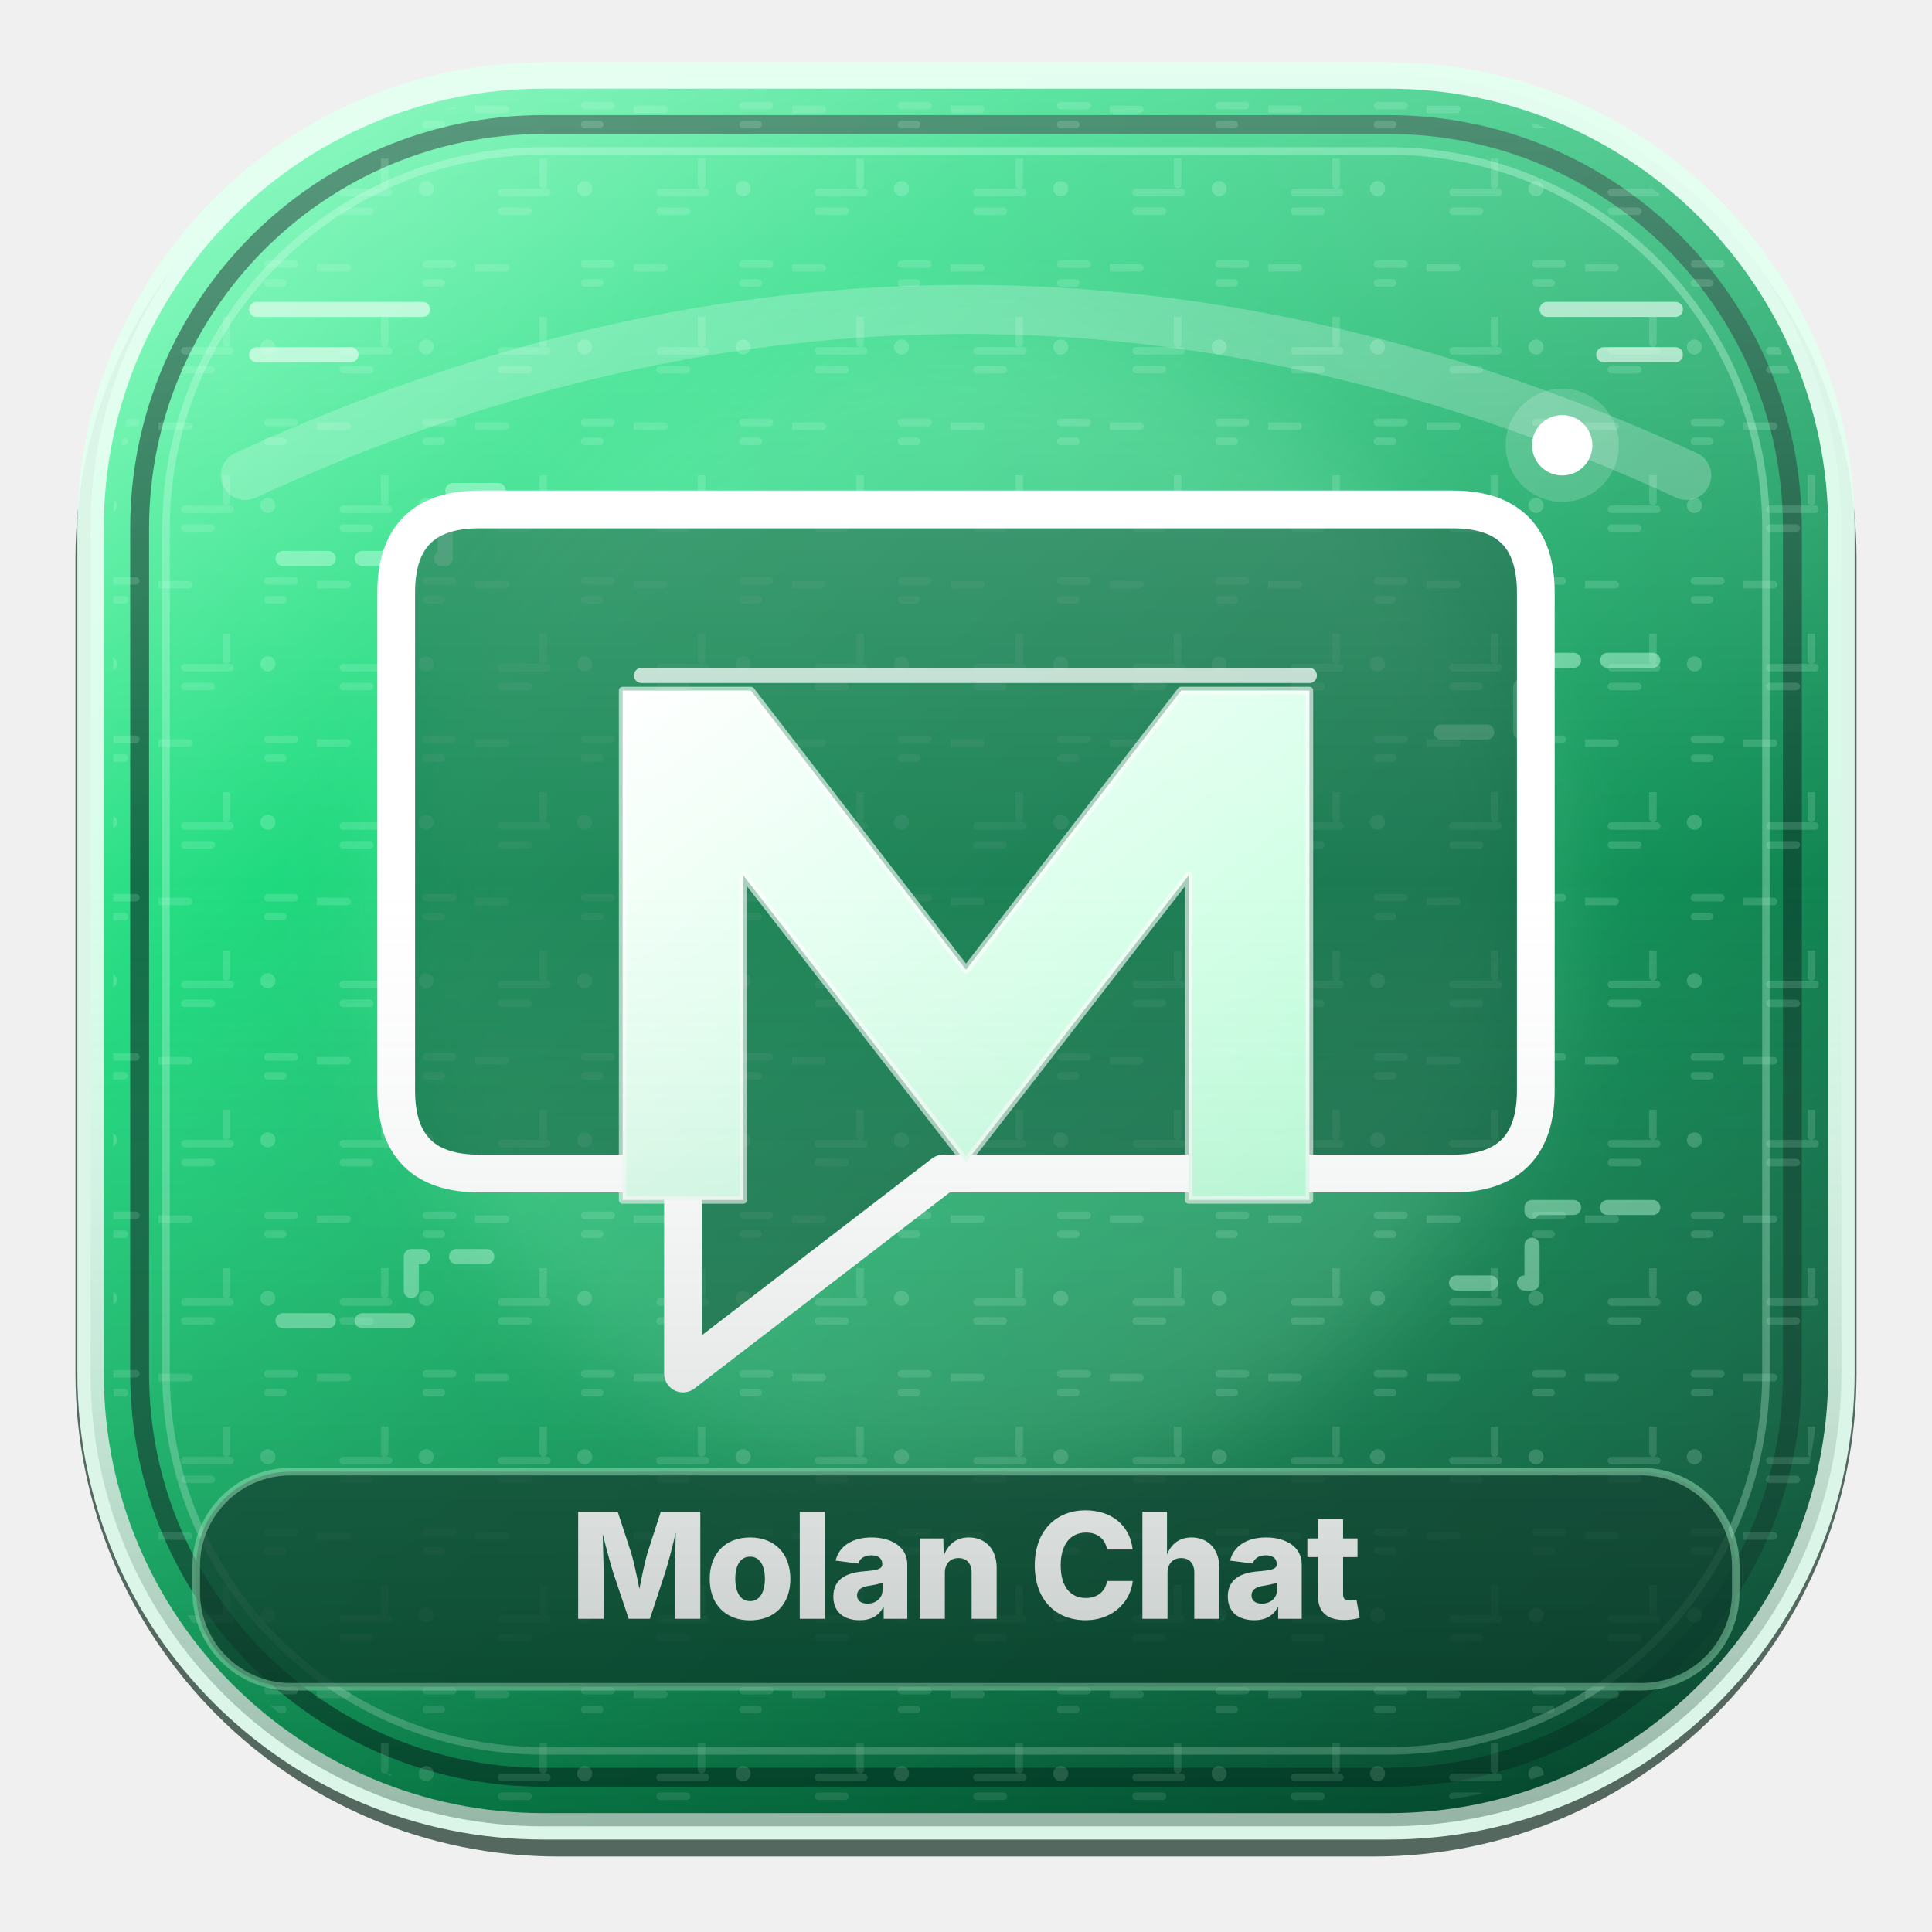
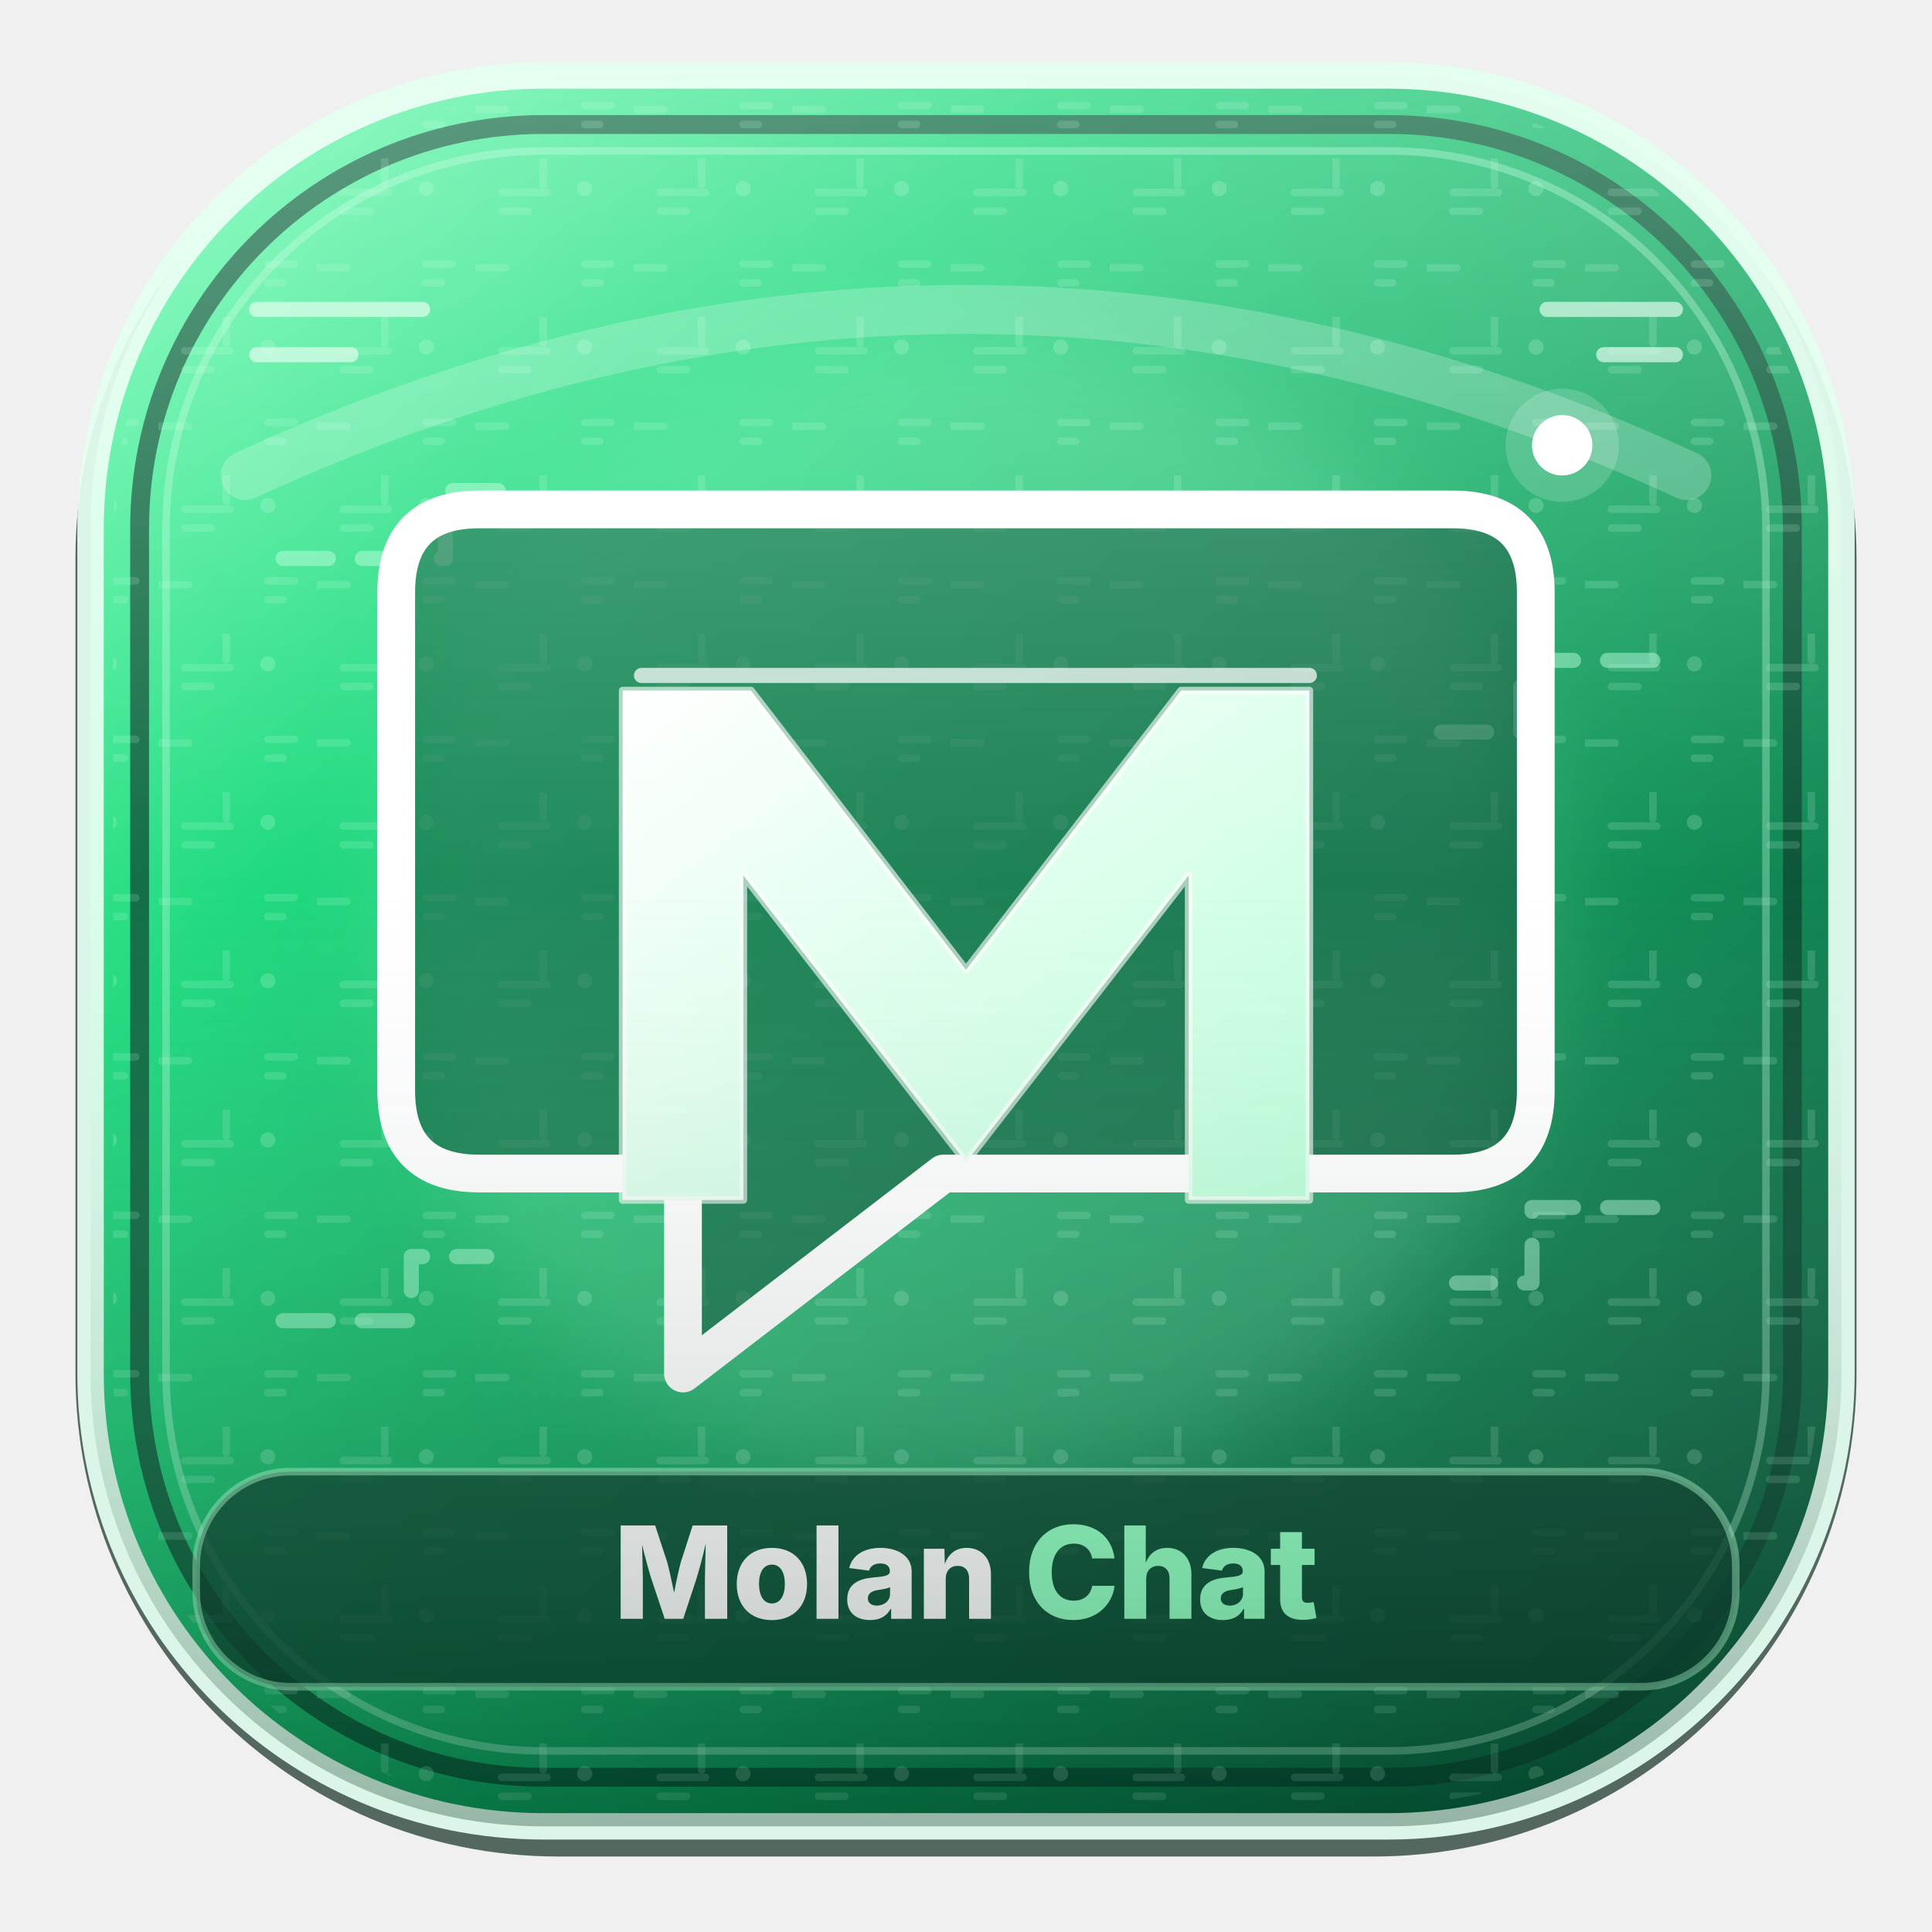
<svg xmlns="http://www.w3.org/2000/svg" viewBox="0 0 512 512" role="img" aria-labelledby="title">
  <defs>
    <linearGradient id="emerald" x1="0" y1="0" x2="1" y2="1">
      <stop stop-color="#72ffb4" />
      <stop offset=".28" stop-color="#16d879" />
      <stop offset=".68" stop-color="#07894f" />
      <stop offset="1" stop-color="#03452f" />
    </linearGradient>
    <linearGradient id="glass" x1="0" y1="0" x2="0" y2="1">
      <stop stop-color="#ffffff" stop-opacity=".3" />
      <stop offset=".46" stop-color="#ffffff" stop-opacity=".04" />
      <stop offset="1" stop-color="#001d12" stop-opacity=".3" />
    </linearGradient>
    <linearGradient id="mark" x1="0" y1="0" x2="1" y2="1">
      <stop stop-color="#ffffff" />
      <stop offset="1" stop-color="#baffd9" />
    </linearGradient>
    <style>@keyframes code-flow{to{stroke-dashoffset:-84}}@keyframes soft-pulse{0%,100%{opacity:.72}50%{opacity:1}}.circuit-flow{stroke-dasharray:12 9;animation:code-flow 9s linear infinite}.pulse{transform-box:fill-box;transform-origin:center;animation:soft-pulse 2.4s ease-in-out infinite}</style>
    <pattern id="code" width="42" height="42" patternUnits="userSpaceOnUse">
      <path d="M7 9h12M7 14h7M29 28h7M29 33h4M18 0v7M0 29h8" fill="none" stroke="#c5ffe0" stroke-opacity=".17" stroke-width="2" stroke-linecap="round" />
      <circle cx="29" cy="8" r="2" fill="#c5ffe0" fill-opacity=".22" />
    </pattern>
    <filter id="shadow" x="-30%" y="-30%" width="160%" height="160%">
      <feGaussianBlur stdDeviation="13" />
    </filter>
  </defs>
  <rect x="20" y="20" width="472" height="472" rx="128" fill="#001e13" opacity=".65" />
  <rect x="24" y="20" width="464" height="464" rx="120" fill="url(#emerald)" stroke="#e3fff0" stroke-opacity=".94" stroke-width="7" />
  <rect x="37" y="33" width="438" height="438" rx="107" fill="none" stroke="#003c27" stroke-opacity=".72" stroke-width="5" />
  <rect x="44" y="40" width="424" height="424" rx="100" fill="none" stroke="#c2ffdf" stroke-opacity=".34" stroke-width="2" />
  <rect x="30" y="26" width="452" height="452" rx="114" fill="url(#code)" />
  <path d="M65 126 Q256 38 447 126" fill="none" stroke="#fff" stroke-opacity=".22" stroke-width="13" stroke-linecap="round" />
  <path d="M75 148h43v-18h22M438 175h-35v19h-21M75 350h34v-17h20M438 320h-32v20h-20" class="circuit-flow" fill="none" stroke="#b8ffda" stroke-opacity=".48" stroke-width="4" stroke-linecap="round" stroke-linejoin="round" />
  <circle cx="256" cy="242" r="154" fill="#b4ffd7" opacity=".18" filter="url(#shadow)" />
  <path d="M127 135h258q22 0 22 22v132q0 22-22 22H250l-69 53v-53h-54q-22 0-22-22V157q0-22 22-22z" fill="#03482f" fill-opacity=".55" stroke="#ffffff" stroke-width="10" stroke-linejoin="round" />
  <path d="M165 318V183h34l57 74 57-74h34v135h-32v-86l-59 76-59-76v86z" fill="url(#mark)" stroke="#ffffff" stroke-opacity=".62" stroke-width="2" stroke-linejoin="round" />
  <path d="M170 179h177" stroke="#ffffff" stroke-opacity=".72" stroke-width="4" stroke-linecap="round" />
  <rect x="52" y="390" width="408" height="57" rx="25" fill="#003b27" fill-opacity=".78" stroke="#adffd0" stroke-opacity=".5" stroke-width="2" />
-   <text x="256" y="429" text-anchor="middle" font-family="Inter,Arial,sans-serif" font-size="39" font-weight="800" letter-spacing="-1.1" fill="#ffffff">Molan Chat</text>
+   <text x="256" y="429" text-anchor="middle" font-family="Inter,Arial,sans-serif" font-size="34" font-weight="800" letter-spacing="-.6" fill="#ffffff">Molan <tspan fill="#8dffc0">Chat</tspan>
+   </text>
  <path d="M68 82h44M68 94h25M444 82h-34M444 94h-19" stroke="#e5fff0" stroke-opacity=".65" stroke-width="4" stroke-linecap="round" />
  <circle class="pulse" cx="414" cy="118" r="8" fill="#ffffff" />
  <circle cx="414" cy="118" r="15" fill="#ffffff" opacity=".17" />
  <rect x="24" y="20" width="464" height="464" rx="120" fill="url(#glass)" />
</svg>
